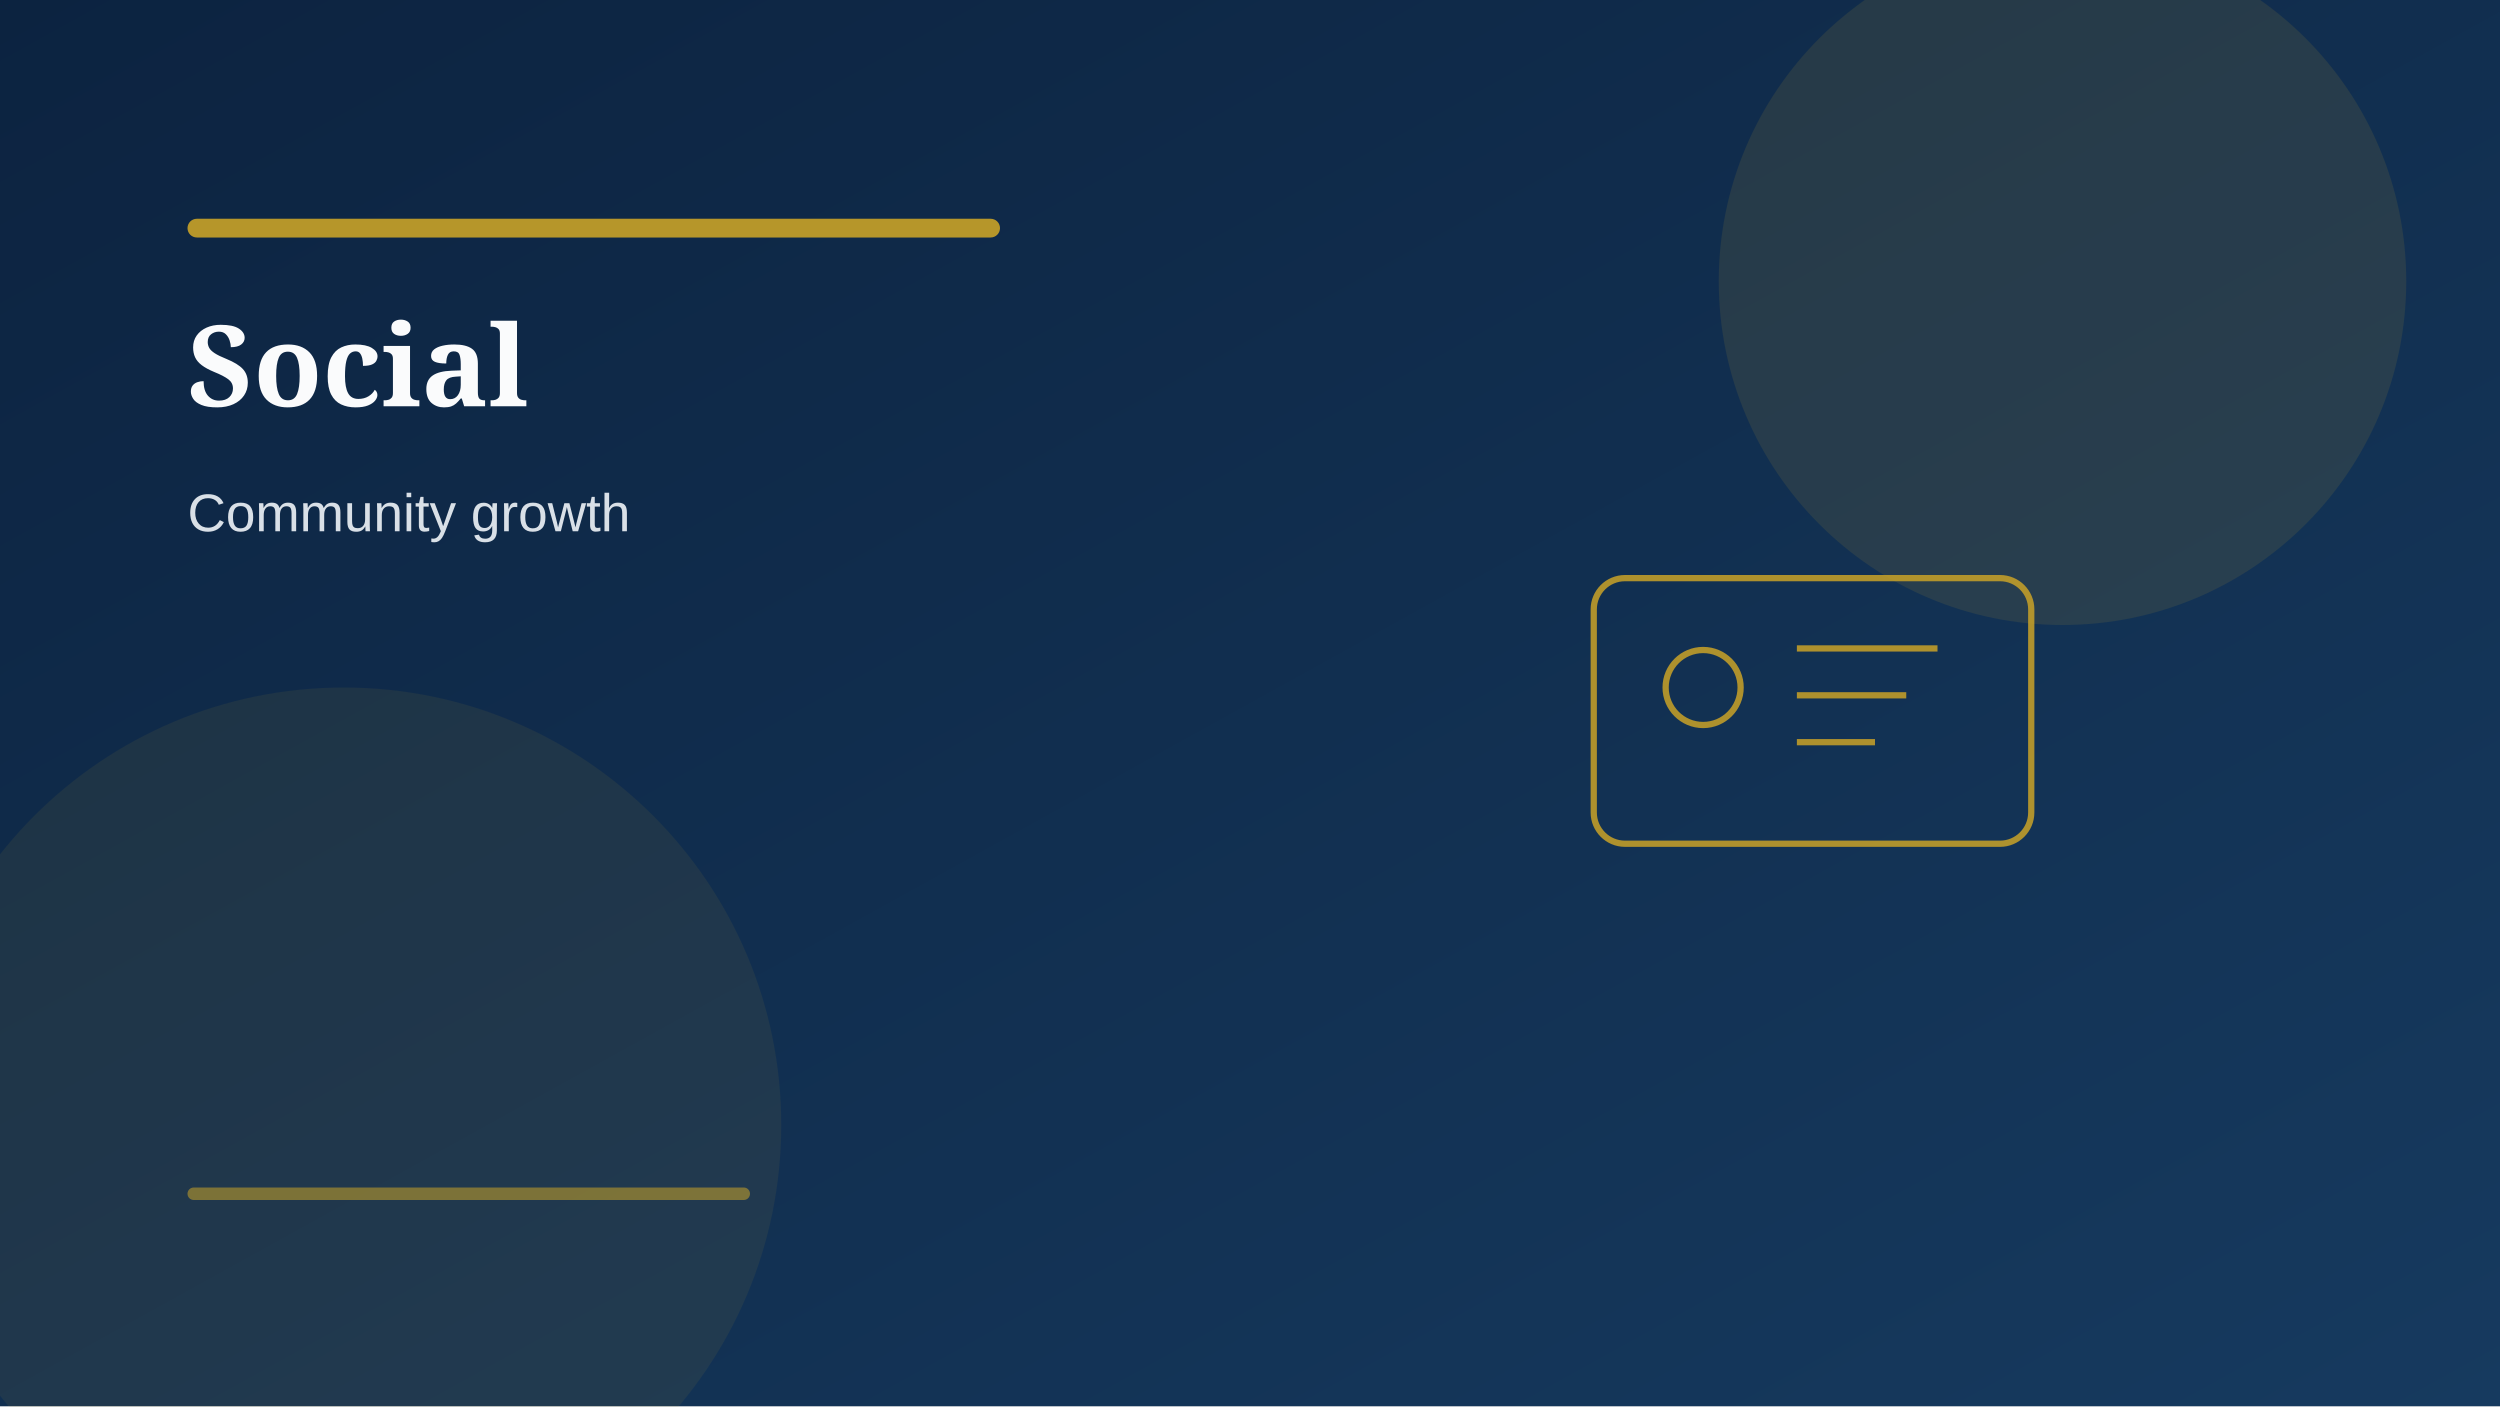
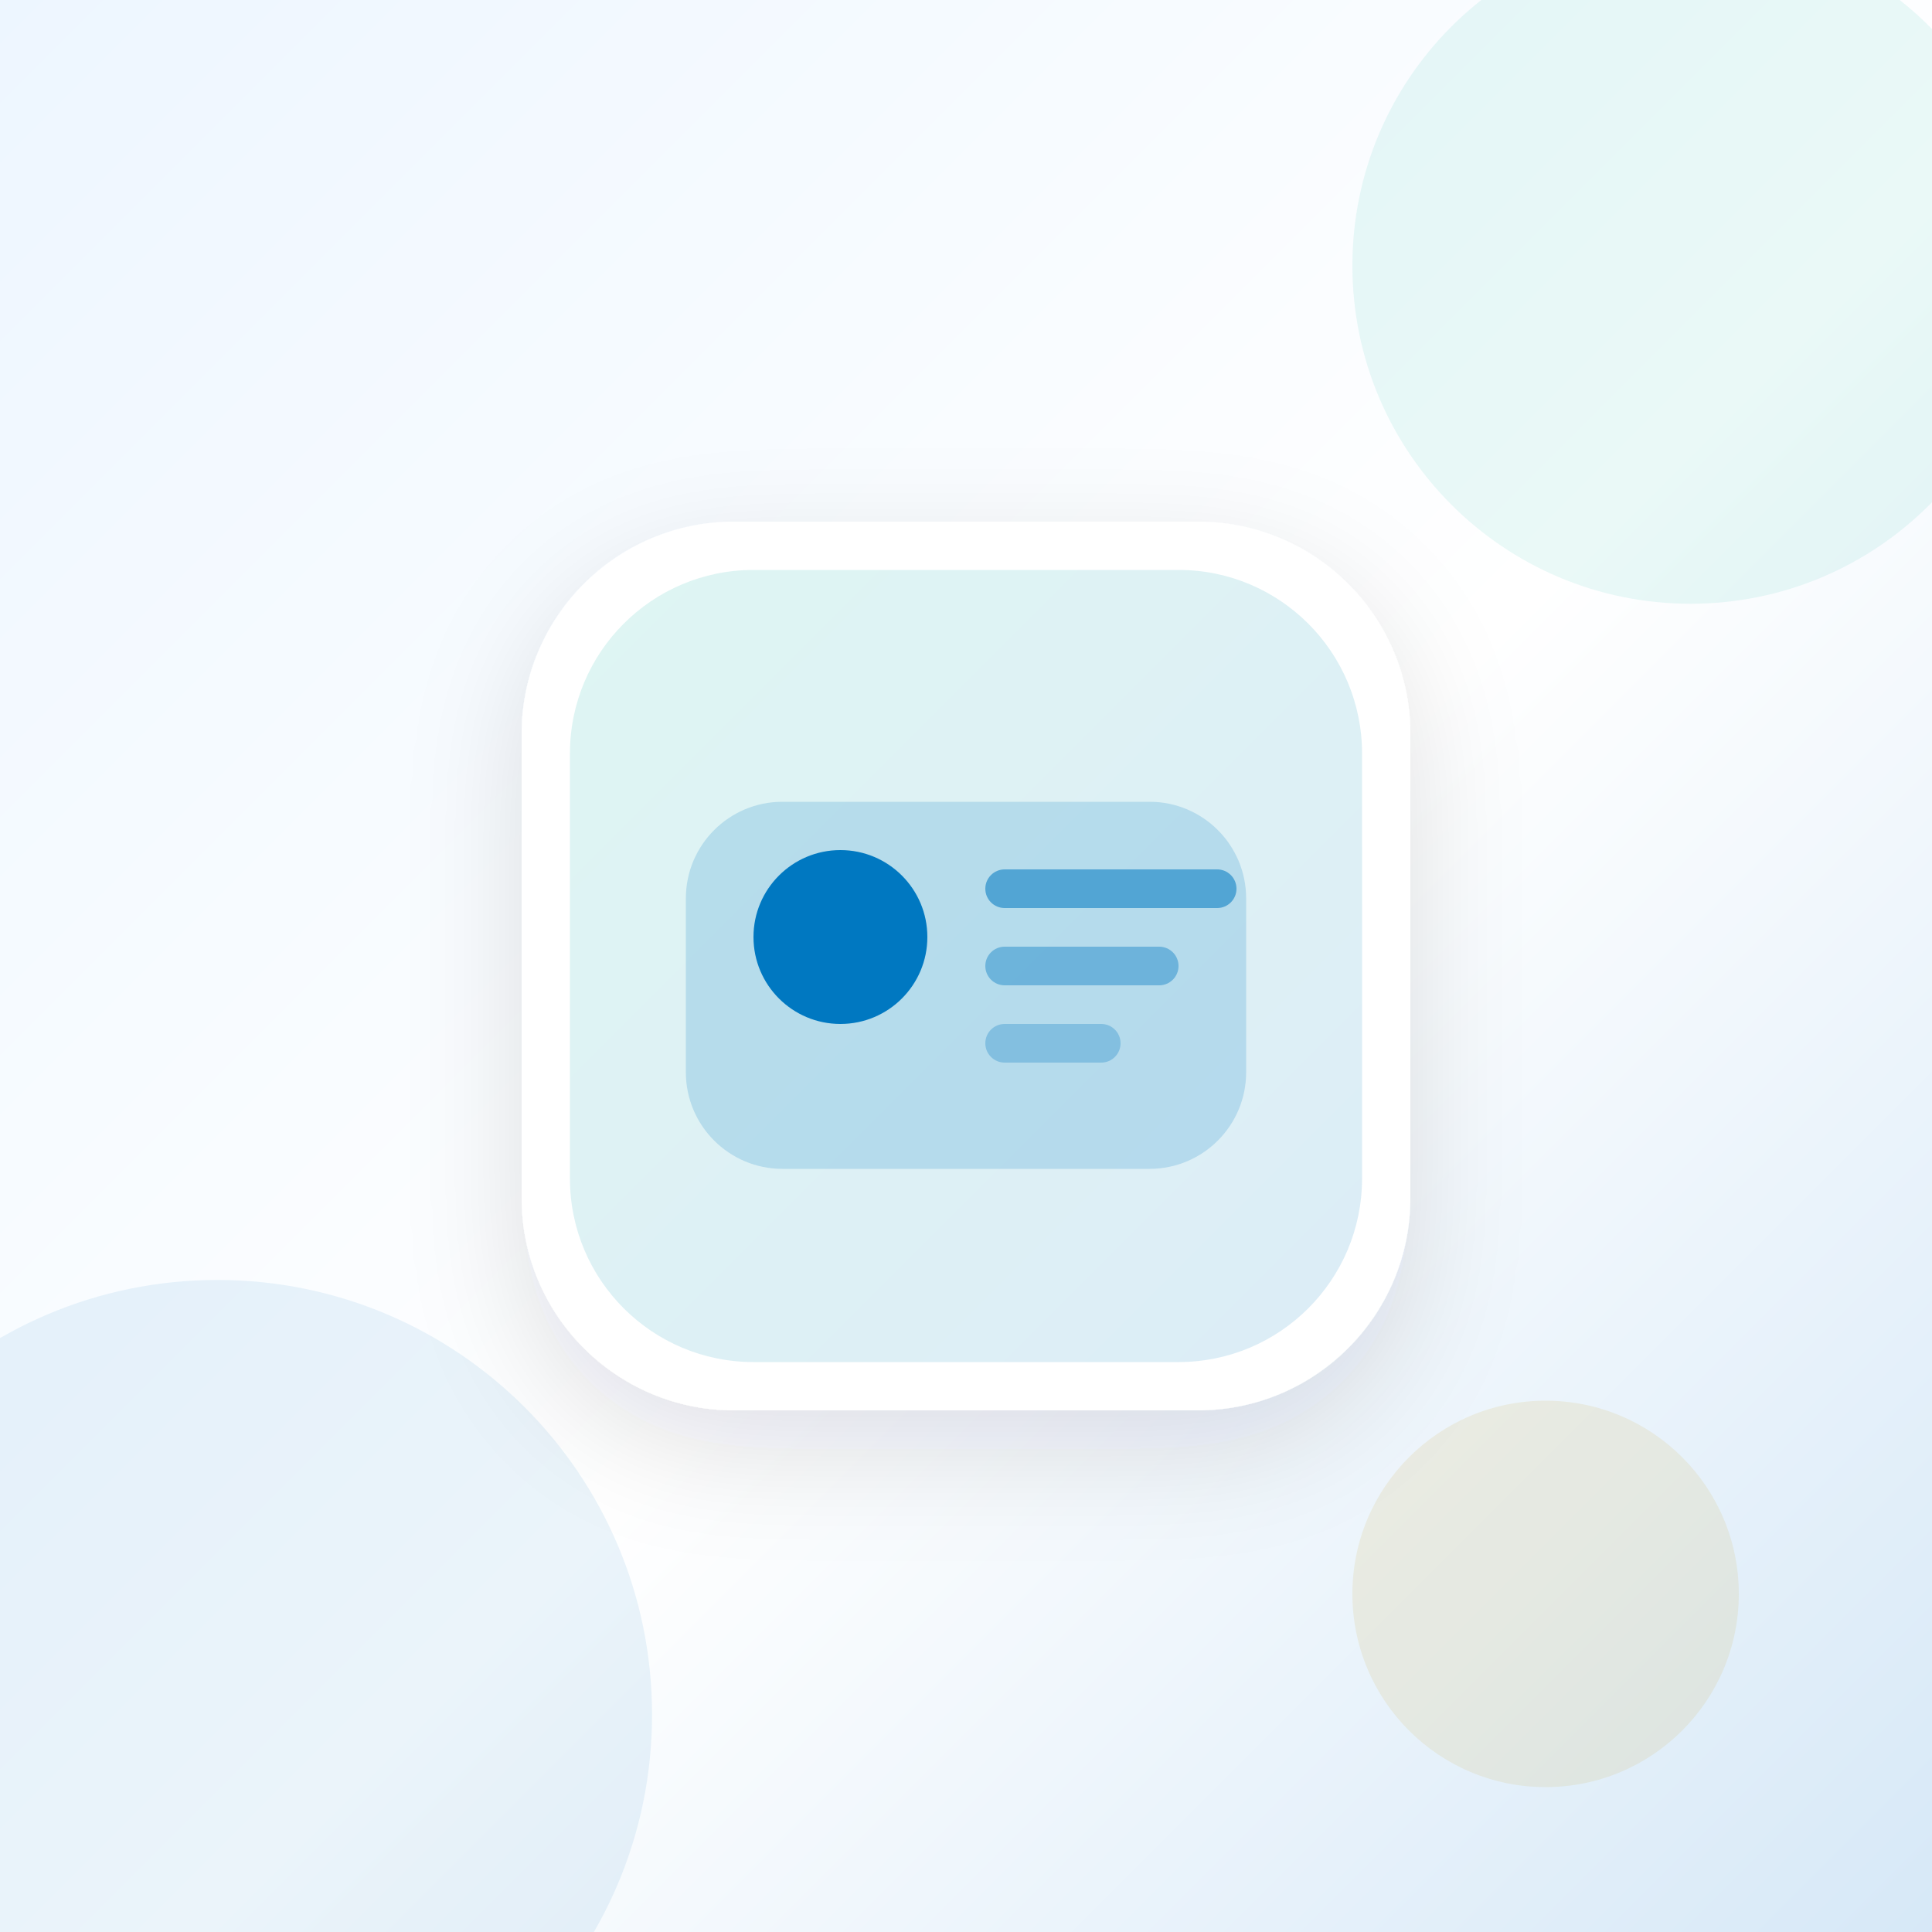
- <svg xmlns="http://www.w3.org/2000/svg" viewBox="0 0 1600 900" role="img" aria-label="Social">
+ <svg xmlns="http://www.w3.org/2000/svg" viewBox="0 0 400 400" role="img">
  <defs>
-     <linearGradient id="bg" x1="0%" y1="0%" x2="100%" y2="100%">
-       <stop offset="0%" stop-color="#0C2340" />
-       <stop offset="100%" stop-color="#163A5F" />
+     <linearGradient id="bg-social" x1="0%" y1="0%" x2="100%" y2="100%">
+       <stop offset="0%" stop-color="#EDF6FF" />
+       <stop offset="55%" stop-color="#FFFFFF" />
+       <stop offset="100%" stop-color="#D6E8F7" />
    </linearGradient>
-     <linearGradient id="accent" x1="0%" y1="0%" x2="100%" y2="0%">
-       <stop offset="0%" stop-color="#C9A227" />
-       <stop offset="100%" stop-color="#C9A227" />
+     <linearGradient id="plate-social" x1="0%" y1="0%" x2="100%" y2="100%">
+       <stop offset="0%" stop-color="#14B8A6" />
+       <stop offset="100%" stop-color="#0078C1" />
    </linearGradient>
+     <filter id="shadow-social" x="-20%" y="-20%" width="140%" height="140%">
+       <feDropShadow dx="0" dy="8" stdDeviation="12" flood-color="#0C2340" flood-opacity="0.12" />
+     </filter>
  </defs>
-   <rect width="1600" height="900" fill="url(#bg)" />
-   <circle cx="1320" cy="180" r="220" fill="#C9A227" opacity="0.12" />
-   <circle cx="220" cy="720" r="280" fill="#C9A227" opacity="0.08" />
-   <rect x="120" y="140" width="520" height="12" rx="6" fill="url(#accent)" opacity="0.9" />
-   <text x="120" y="260" fill="#FAFBFC" font-family="Georgia, serif" font-size="72" font-weight="700">Social</text>
-   <text x="120" y="340" fill="#F0F4F8" font-family="Arial, sans-serif" font-size="34" opacity="0.9">Community growth</text>
-   <g transform="translate(980, 320)" fill="none" stroke="#C9A227" stroke-width="4" opacity="0.85">
-     <rect x="40" y="50" width="280" height="170" rx="20" />
-     <circle cx="110" cy="120" r="24" />
-     <path d="M170 95h90M170 125h70M170 155h50" />
+   <rect width="400" height="400" fill="url(#bg-social)" />
+   <circle cx="350" cy="55" r="70" fill="#14B8A6" opacity="0.09" />
+   <circle cx="45" cy="355" r="90" fill="#0078C1" opacity="0.08" />
+   <circle cx="320" cy="330" r="40" fill="#C9A227" opacity="0.12" />
+   <g filter="url(#shadow-social)">
+     <rect x="108" y="108" width="184" height="184" rx="44" fill="#FFFFFF" />
+     <rect x="118" y="118" width="164" height="164" rx="38" fill="url(#plate-social)" opacity="0.14" />
  </g>
-   <rect x="120" y="760" width="360" height="8" rx="4" fill="#C9A227" opacity="0.55" />
+   <g transform="translate(200, 200)">
+     <g fill="#0078C1">
+       <rect x="-58" y="-34" width="116" height="76" rx="20" opacity="0.18" />
+       <circle cx="-26" cy="-6" r="18" />
+       <rect x="4" y="-20" width="52" height="8" rx="4" opacity="0.55" />
+       <rect x="4" y="-4" width="40" height="8" rx="4" opacity="0.4" />
+       <rect x="4" y="12" width="28" height="8" rx="4" opacity="0.28" />
+     </g>
+   </g>
</svg>
